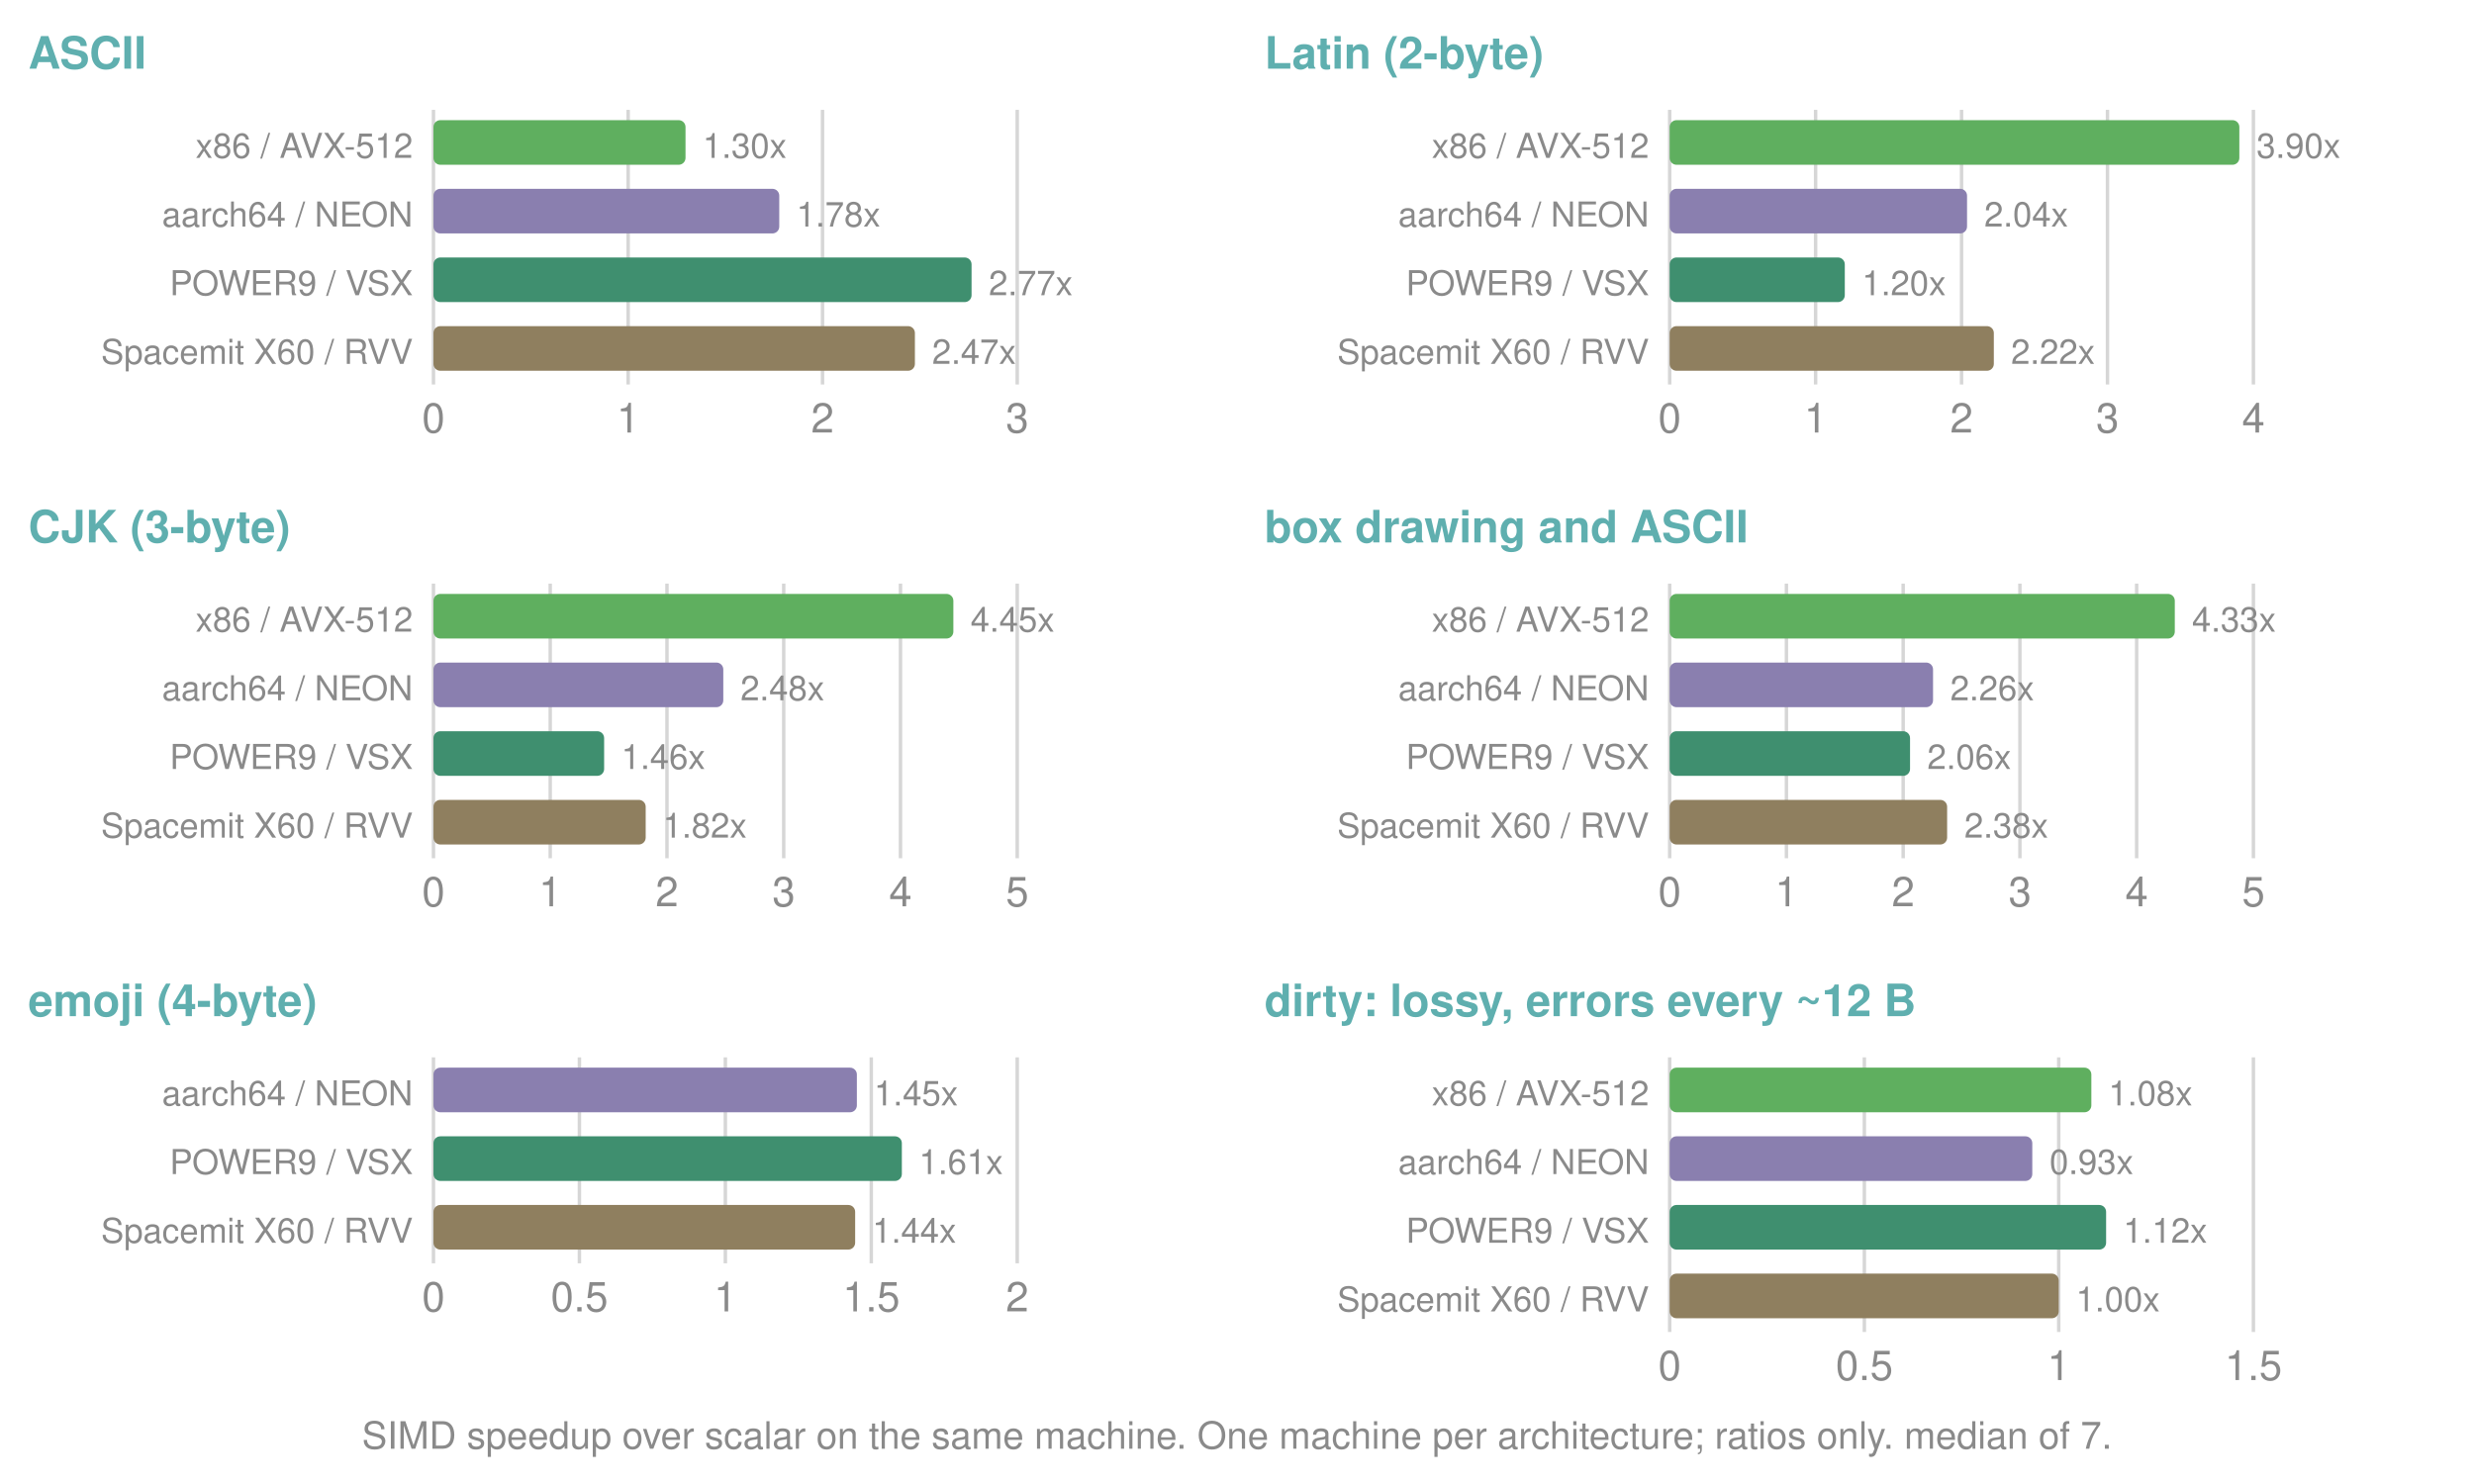
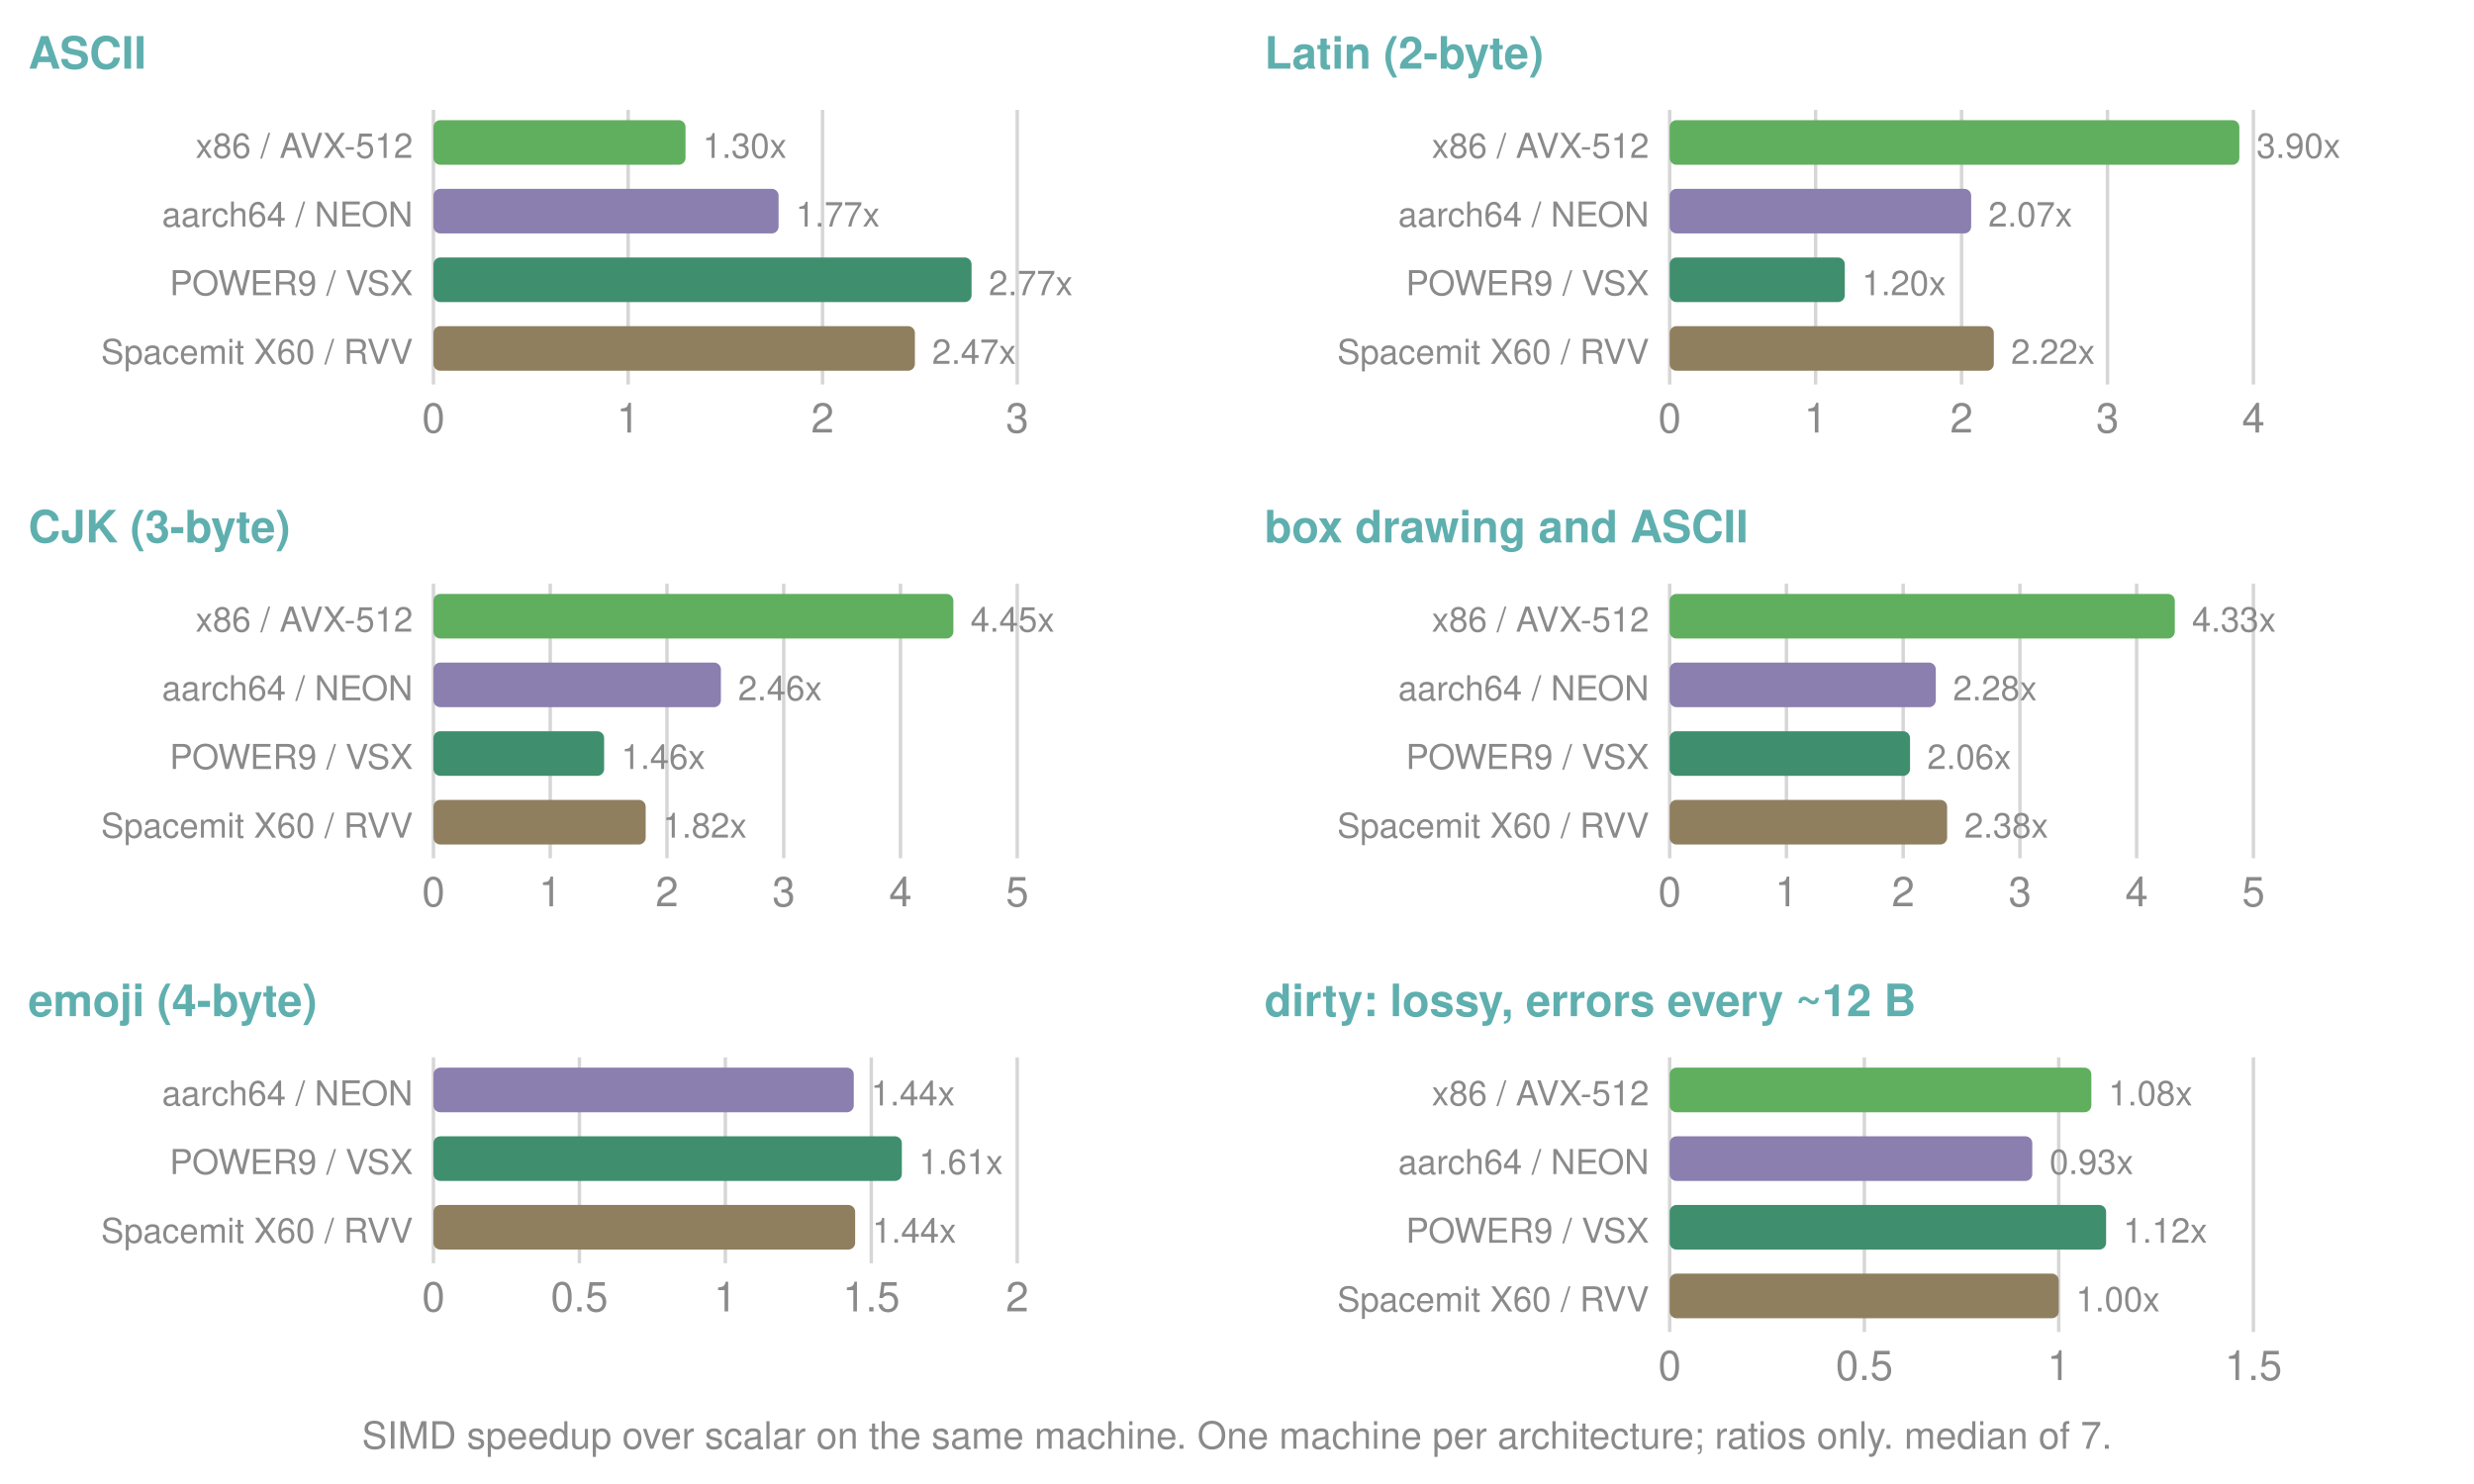
<svg xmlns="http://www.w3.org/2000/svg" width="1024" height="614" viewBox="0 0 720 432" role="img" aria-label="SIMD speedup over scalar by input type and architecture.">
  <rect width="720" height="432" fill="none" />
  <text x="8.0" y="20.0" font-family="ui-sans-serif,system-ui,Segoe UI,Helvetica,Arial,sans-serif" font-size="13" fill="#5fafaf" text-anchor="start" font-weight="600">ASCII</text>
  <line x1="126.0" y1="32" x2="126.0" y2="112" stroke="#8a8a8a" stroke-opacity="0.35" stroke-width="1" />
  <text x="126.0" y="126.0" font-family="ui-sans-serif,system-ui,Segoe UI,Helvetica,Arial,sans-serif" font-size="12" fill="#8a8a8a" text-anchor="middle">0</text>
  <line x1="182.7" y1="32" x2="182.7" y2="112" stroke="#8a8a8a" stroke-opacity="0.35" stroke-width="1" />
  <text x="182.7" y="126.0" font-family="ui-sans-serif,system-ui,Segoe UI,Helvetica,Arial,sans-serif" font-size="12" fill="#8a8a8a" text-anchor="middle">1</text>
  <line x1="239.3" y1="32" x2="239.3" y2="112" stroke="#8a8a8a" stroke-opacity="0.35" stroke-width="1" />
  <text x="239.3" y="126.0" font-family="ui-sans-serif,system-ui,Segoe UI,Helvetica,Arial,sans-serif" font-size="12" fill="#8a8a8a" text-anchor="middle">2</text>
  <line x1="296.0" y1="32" x2="296.0" y2="112" stroke="#8a8a8a" stroke-opacity="0.35" stroke-width="1" />
  <text x="296.0" y="126.0" font-family="ui-sans-serif,system-ui,Segoe UI,Helvetica,Arial,sans-serif" font-size="12" fill="#8a8a8a" text-anchor="middle">3</text>
  <text x="120.0" y="46.0" font-family="ui-sans-serif,system-ui,Segoe UI,Helvetica,Arial,sans-serif" font-size="10" fill="#8a8a8a" text-anchor="end">x86 / AVX-512</text>
  <rect x="126" y="35" width="73.4" height="13" rx="2" fill="#5faf5f" />
  <text x="204.4" y="46.0" font-family="ui-sans-serif,system-ui,Segoe UI,Helvetica,Arial,sans-serif" font-size="10" fill="#8a8a8a" text-anchor="start">1.30x</text>
  <text x="120.0" y="66.0" font-family="ui-sans-serif,system-ui,Segoe UI,Helvetica,Arial,sans-serif" font-size="10" fill="#8a8a8a" text-anchor="end">aarch64 / NEON</text>
-   <rect x="126" y="55" width="100.7" height="13" rx="2" fill="#8a7faf" />
-   <text x="231.7" y="66.0" font-family="ui-sans-serif,system-ui,Segoe UI,Helvetica,Arial,sans-serif" font-size="10" fill="#8a8a8a" text-anchor="start">1.78x</text>
+   <rect x="126" y="55" width="100.5" height="13" rx="2" fill="#8a7faf" />
+   <text x="231.5" y="66.0" font-family="ui-sans-serif,system-ui,Segoe UI,Helvetica,Arial,sans-serif" font-size="10" fill="#8a8a8a" text-anchor="start">1.77x</text>
  <text x="120.0" y="86.0" font-family="ui-sans-serif,system-ui,Segoe UI,Helvetica,Arial,sans-serif" font-size="10" fill="#8a8a8a" text-anchor="end">POWER9 / VSX</text>
  <rect x="126" y="75" width="156.7" height="13" rx="2" fill="#3f8f6f" />
  <text x="287.7" y="86.0" font-family="ui-sans-serif,system-ui,Segoe UI,Helvetica,Arial,sans-serif" font-size="10" fill="#8a8a8a" text-anchor="start">2.77x</text>
  <text x="120.0" y="106.0" font-family="ui-sans-serif,system-ui,Segoe UI,Helvetica,Arial,sans-serif" font-size="10" fill="#8a8a8a" text-anchor="end">Spacemit X60 / RVV</text>
  <rect x="126" y="95" width="140.2" height="13" rx="2" fill="#8f7f5f" />
  <text x="271.2" y="106.0" font-family="ui-sans-serif,system-ui,Segoe UI,Helvetica,Arial,sans-serif" font-size="10" fill="#8a8a8a" text-anchor="start">2.47x</text>
  <text x="368.0" y="20.0" font-family="ui-sans-serif,system-ui,Segoe UI,Helvetica,Arial,sans-serif" font-size="13" fill="#5fafaf" text-anchor="start" font-weight="600">Latin (2-byte)</text>
  <line x1="486.0" y1="32" x2="486.0" y2="112" stroke="#8a8a8a" stroke-opacity="0.35" stroke-width="1" />
  <text x="486.0" y="126.0" font-family="ui-sans-serif,system-ui,Segoe UI,Helvetica,Arial,sans-serif" font-size="12" fill="#8a8a8a" text-anchor="middle">0</text>
  <line x1="528.5" y1="32" x2="528.5" y2="112" stroke="#8a8a8a" stroke-opacity="0.35" stroke-width="1" />
  <text x="528.5" y="126.0" font-family="ui-sans-serif,system-ui,Segoe UI,Helvetica,Arial,sans-serif" font-size="12" fill="#8a8a8a" text-anchor="middle">1</text>
  <line x1="571.0" y1="32" x2="571.0" y2="112" stroke="#8a8a8a" stroke-opacity="0.35" stroke-width="1" />
  <text x="571.0" y="126.0" font-family="ui-sans-serif,system-ui,Segoe UI,Helvetica,Arial,sans-serif" font-size="12" fill="#8a8a8a" text-anchor="middle">2</text>
  <line x1="613.5" y1="32" x2="613.5" y2="112" stroke="#8a8a8a" stroke-opacity="0.35" stroke-width="1" />
  <text x="613.5" y="126.0" font-family="ui-sans-serif,system-ui,Segoe UI,Helvetica,Arial,sans-serif" font-size="12" fill="#8a8a8a" text-anchor="middle">3</text>
  <line x1="656.0" y1="32" x2="656.0" y2="112" stroke="#8a8a8a" stroke-opacity="0.35" stroke-width="1" />
  <text x="656.0" y="126.0" font-family="ui-sans-serif,system-ui,Segoe UI,Helvetica,Arial,sans-serif" font-size="12" fill="#8a8a8a" text-anchor="middle">4</text>
  <text x="480.0" y="46.0" font-family="ui-sans-serif,system-ui,Segoe UI,Helvetica,Arial,sans-serif" font-size="10" fill="#8a8a8a" text-anchor="end">x86 / AVX-512</text>
  <rect x="486" y="35" width="165.9" height="13" rx="2" fill="#5faf5f" />
  <text x="656.9" y="46.0" font-family="ui-sans-serif,system-ui,Segoe UI,Helvetica,Arial,sans-serif" font-size="10" fill="#8a8a8a" text-anchor="start">3.90x</text>
  <text x="480.0" y="66.0" font-family="ui-sans-serif,system-ui,Segoe UI,Helvetica,Arial,sans-serif" font-size="10" fill="#8a8a8a" text-anchor="end">aarch64 / NEON</text>
-   <rect x="486" y="55" width="86.6" height="13" rx="2" fill="#8a7faf" />
-   <text x="577.6" y="66.0" font-family="ui-sans-serif,system-ui,Segoe UI,Helvetica,Arial,sans-serif" font-size="10" fill="#8a8a8a" text-anchor="start">2.04x</text>
+   <rect x="486" y="55" width="87.8" height="13" rx="2" fill="#8a7faf" />
+   <text x="578.8" y="66.0" font-family="ui-sans-serif,system-ui,Segoe UI,Helvetica,Arial,sans-serif" font-size="10" fill="#8a8a8a" text-anchor="start">2.07x</text>
  <text x="480.0" y="86.0" font-family="ui-sans-serif,system-ui,Segoe UI,Helvetica,Arial,sans-serif" font-size="10" fill="#8a8a8a" text-anchor="end">POWER9 / VSX</text>
  <rect x="486" y="75" width="51.0" height="13" rx="2" fill="#3f8f6f" />
  <text x="542.0" y="86.0" font-family="ui-sans-serif,system-ui,Segoe UI,Helvetica,Arial,sans-serif" font-size="10" fill="#8a8a8a" text-anchor="start">1.20x</text>
  <text x="480.0" y="106.0" font-family="ui-sans-serif,system-ui,Segoe UI,Helvetica,Arial,sans-serif" font-size="10" fill="#8a8a8a" text-anchor="end">Spacemit X60 / RVV</text>
  <rect x="486" y="95" width="94.4" height="13" rx="2" fill="#8f7f5f" />
  <text x="585.4" y="106.0" font-family="ui-sans-serif,system-ui,Segoe UI,Helvetica,Arial,sans-serif" font-size="10" fill="#8a8a8a" text-anchor="start">2.22x</text>
  <text x="8.0" y="158.0" font-family="ui-sans-serif,system-ui,Segoe UI,Helvetica,Arial,sans-serif" font-size="13" fill="#5fafaf" text-anchor="start" font-weight="600">CJK (3-byte)</text>
  <line x1="126.0" y1="170" x2="126.0" y2="250" stroke="#8a8a8a" stroke-opacity="0.35" stroke-width="1" />
  <text x="126.0" y="264.0" font-family="ui-sans-serif,system-ui,Segoe UI,Helvetica,Arial,sans-serif" font-size="12" fill="#8a8a8a" text-anchor="middle">0</text>
  <line x1="160.0" y1="170" x2="160.0" y2="250" stroke="#8a8a8a" stroke-opacity="0.35" stroke-width="1" />
  <text x="160.0" y="264.0" font-family="ui-sans-serif,system-ui,Segoe UI,Helvetica,Arial,sans-serif" font-size="12" fill="#8a8a8a" text-anchor="middle">1</text>
  <line x1="194.0" y1="170" x2="194.0" y2="250" stroke="#8a8a8a" stroke-opacity="0.35" stroke-width="1" />
  <text x="194.0" y="264.0" font-family="ui-sans-serif,system-ui,Segoe UI,Helvetica,Arial,sans-serif" font-size="12" fill="#8a8a8a" text-anchor="middle">2</text>
  <line x1="228.0" y1="170" x2="228.0" y2="250" stroke="#8a8a8a" stroke-opacity="0.35" stroke-width="1" />
  <text x="228.0" y="264.0" font-family="ui-sans-serif,system-ui,Segoe UI,Helvetica,Arial,sans-serif" font-size="12" fill="#8a8a8a" text-anchor="middle">3</text>
  <line x1="262.0" y1="170" x2="262.0" y2="250" stroke="#8a8a8a" stroke-opacity="0.35" stroke-width="1" />
  <text x="262.0" y="264.0" font-family="ui-sans-serif,system-ui,Segoe UI,Helvetica,Arial,sans-serif" font-size="12" fill="#8a8a8a" text-anchor="middle">4</text>
  <line x1="296.0" y1="170" x2="296.0" y2="250" stroke="#8a8a8a" stroke-opacity="0.35" stroke-width="1" />
  <text x="296.0" y="264.0" font-family="ui-sans-serif,system-ui,Segoe UI,Helvetica,Arial,sans-serif" font-size="12" fill="#8a8a8a" text-anchor="middle">5</text>
  <text x="120.0" y="184.0" font-family="ui-sans-serif,system-ui,Segoe UI,Helvetica,Arial,sans-serif" font-size="10" fill="#8a8a8a" text-anchor="end">x86 / AVX-512</text>
  <rect x="126" y="173" width="151.4" height="13" rx="2" fill="#5faf5f" />
  <text x="282.4" y="184.0" font-family="ui-sans-serif,system-ui,Segoe UI,Helvetica,Arial,sans-serif" font-size="10" fill="#8a8a8a" text-anchor="start">4.45x</text>
  <text x="120.0" y="204.0" font-family="ui-sans-serif,system-ui,Segoe UI,Helvetica,Arial,sans-serif" font-size="10" fill="#8a8a8a" text-anchor="end">aarch64 / NEON</text>
-   <rect x="126" y="193" width="84.4" height="13" rx="2" fill="#8a7faf" />
-   <text x="215.4" y="204.0" font-family="ui-sans-serif,system-ui,Segoe UI,Helvetica,Arial,sans-serif" font-size="10" fill="#8a8a8a" text-anchor="start">2.48x</text>
+   <rect x="126" y="193" width="83.7" height="13" rx="2" fill="#8a7faf" />
+   <text x="214.7" y="204.0" font-family="ui-sans-serif,system-ui,Segoe UI,Helvetica,Arial,sans-serif" font-size="10" fill="#8a8a8a" text-anchor="start">2.46x</text>
  <text x="120.0" y="224.0" font-family="ui-sans-serif,system-ui,Segoe UI,Helvetica,Arial,sans-serif" font-size="10" fill="#8a8a8a" text-anchor="end">POWER9 / VSX</text>
  <rect x="126" y="213" width="49.7" height="13" rx="2" fill="#3f8f6f" />
  <text x="180.7" y="224.0" font-family="ui-sans-serif,system-ui,Segoe UI,Helvetica,Arial,sans-serif" font-size="10" fill="#8a8a8a" text-anchor="start">1.46x</text>
  <text x="120.0" y="244.0" font-family="ui-sans-serif,system-ui,Segoe UI,Helvetica,Arial,sans-serif" font-size="10" fill="#8a8a8a" text-anchor="end">Spacemit X60 / RVV</text>
  <rect x="126" y="233" width="61.8" height="13" rx="2" fill="#8f7f5f" />
  <text x="192.8" y="244.0" font-family="ui-sans-serif,system-ui,Segoe UI,Helvetica,Arial,sans-serif" font-size="10" fill="#8a8a8a" text-anchor="start">1.82x</text>
  <text x="368.0" y="158.0" font-family="ui-sans-serif,system-ui,Segoe UI,Helvetica,Arial,sans-serif" font-size="13" fill="#5fafaf" text-anchor="start" font-weight="600">box drawing and ASCII</text>
  <line x1="486.0" y1="170" x2="486.0" y2="250" stroke="#8a8a8a" stroke-opacity="0.35" stroke-width="1" />
  <text x="486.0" y="264.0" font-family="ui-sans-serif,system-ui,Segoe UI,Helvetica,Arial,sans-serif" font-size="12" fill="#8a8a8a" text-anchor="middle">0</text>
  <line x1="520.0" y1="170" x2="520.0" y2="250" stroke="#8a8a8a" stroke-opacity="0.35" stroke-width="1" />
  <text x="520.0" y="264.0" font-family="ui-sans-serif,system-ui,Segoe UI,Helvetica,Arial,sans-serif" font-size="12" fill="#8a8a8a" text-anchor="middle">1</text>
  <line x1="554.0" y1="170" x2="554.0" y2="250" stroke="#8a8a8a" stroke-opacity="0.35" stroke-width="1" />
  <text x="554.0" y="264.0" font-family="ui-sans-serif,system-ui,Segoe UI,Helvetica,Arial,sans-serif" font-size="12" fill="#8a8a8a" text-anchor="middle">2</text>
  <line x1="588.0" y1="170" x2="588.0" y2="250" stroke="#8a8a8a" stroke-opacity="0.35" stroke-width="1" />
  <text x="588.0" y="264.0" font-family="ui-sans-serif,system-ui,Segoe UI,Helvetica,Arial,sans-serif" font-size="12" fill="#8a8a8a" text-anchor="middle">3</text>
  <line x1="622.0" y1="170" x2="622.0" y2="250" stroke="#8a8a8a" stroke-opacity="0.35" stroke-width="1" />
  <text x="622.0" y="264.0" font-family="ui-sans-serif,system-ui,Segoe UI,Helvetica,Arial,sans-serif" font-size="12" fill="#8a8a8a" text-anchor="middle">4</text>
  <line x1="656.0" y1="170" x2="656.0" y2="250" stroke="#8a8a8a" stroke-opacity="0.35" stroke-width="1" />
  <text x="656.0" y="264.0" font-family="ui-sans-serif,system-ui,Segoe UI,Helvetica,Arial,sans-serif" font-size="12" fill="#8a8a8a" text-anchor="middle">5</text>
  <text x="480.0" y="184.0" font-family="ui-sans-serif,system-ui,Segoe UI,Helvetica,Arial,sans-serif" font-size="10" fill="#8a8a8a" text-anchor="end">x86 / AVX-512</text>
  <rect x="486" y="173" width="147.1" height="13" rx="2" fill="#5faf5f" />
  <text x="638.1" y="184.0" font-family="ui-sans-serif,system-ui,Segoe UI,Helvetica,Arial,sans-serif" font-size="10" fill="#8a8a8a" text-anchor="start">4.33x</text>
  <text x="480.0" y="204.0" font-family="ui-sans-serif,system-ui,Segoe UI,Helvetica,Arial,sans-serif" font-size="10" fill="#8a8a8a" text-anchor="end">aarch64 / NEON</text>
-   <rect x="486" y="193" width="76.7" height="13" rx="2" fill="#8a7faf" />
-   <text x="567.7" y="204.0" font-family="ui-sans-serif,system-ui,Segoe UI,Helvetica,Arial,sans-serif" font-size="10" fill="#8a8a8a" text-anchor="start">2.26x</text>
+   <rect x="486" y="193" width="77.5" height="13" rx="2" fill="#8a7faf" />
+   <text x="568.5" y="204.0" font-family="ui-sans-serif,system-ui,Segoe UI,Helvetica,Arial,sans-serif" font-size="10" fill="#8a8a8a" text-anchor="start">2.28x</text>
  <text x="480.0" y="224.0" font-family="ui-sans-serif,system-ui,Segoe UI,Helvetica,Arial,sans-serif" font-size="10" fill="#8a8a8a" text-anchor="end">POWER9 / VSX</text>
  <rect x="486" y="213" width="70.0" height="13" rx="2" fill="#3f8f6f" />
  <text x="561.0" y="224.0" font-family="ui-sans-serif,system-ui,Segoe UI,Helvetica,Arial,sans-serif" font-size="10" fill="#8a8a8a" text-anchor="start">2.06x</text>
  <text x="480.0" y="244.0" font-family="ui-sans-serif,system-ui,Segoe UI,Helvetica,Arial,sans-serif" font-size="10" fill="#8a8a8a" text-anchor="end">Spacemit X60 / RVV</text>
  <rect x="486" y="233" width="80.8" height="13" rx="2" fill="#8f7f5f" />
  <text x="571.8" y="244.0" font-family="ui-sans-serif,system-ui,Segoe UI,Helvetica,Arial,sans-serif" font-size="10" fill="#8a8a8a" text-anchor="start">2.38x</text>
  <text x="8.0" y="296.0" font-family="ui-sans-serif,system-ui,Segoe UI,Helvetica,Arial,sans-serif" font-size="13" fill="#5fafaf" text-anchor="start" font-weight="600">emoji (4-byte)</text>
  <line x1="126.0" y1="308" x2="126.0" y2="368" stroke="#8a8a8a" stroke-opacity="0.35" stroke-width="1" />
  <text x="126.0" y="382.0" font-family="ui-sans-serif,system-ui,Segoe UI,Helvetica,Arial,sans-serif" font-size="12" fill="#8a8a8a" text-anchor="middle">0</text>
  <line x1="168.5" y1="308" x2="168.5" y2="368" stroke="#8a8a8a" stroke-opacity="0.35" stroke-width="1" />
  <text x="168.5" y="382.0" font-family="ui-sans-serif,system-ui,Segoe UI,Helvetica,Arial,sans-serif" font-size="12" fill="#8a8a8a" text-anchor="middle">0.5</text>
  <line x1="211.0" y1="308" x2="211.0" y2="368" stroke="#8a8a8a" stroke-opacity="0.35" stroke-width="1" />
  <text x="211.0" y="382.0" font-family="ui-sans-serif,system-ui,Segoe UI,Helvetica,Arial,sans-serif" font-size="12" fill="#8a8a8a" text-anchor="middle">1</text>
  <line x1="253.5" y1="308" x2="253.5" y2="368" stroke="#8a8a8a" stroke-opacity="0.35" stroke-width="1" />
  <text x="253.5" y="382.0" font-family="ui-sans-serif,system-ui,Segoe UI,Helvetica,Arial,sans-serif" font-size="12" fill="#8a8a8a" text-anchor="middle">1.5</text>
  <line x1="296.0" y1="308" x2="296.0" y2="368" stroke="#8a8a8a" stroke-opacity="0.35" stroke-width="1" />
  <text x="296.0" y="382.0" font-family="ui-sans-serif,system-ui,Segoe UI,Helvetica,Arial,sans-serif" font-size="12" fill="#8a8a8a" text-anchor="middle">2</text>
  <text x="120.0" y="322.0" font-family="ui-sans-serif,system-ui,Segoe UI,Helvetica,Arial,sans-serif" font-size="10" fill="#8a8a8a" text-anchor="end">aarch64 / NEON</text>
-   <rect x="126" y="311" width="123.3" height="13" rx="2" fill="#8a7faf" />
-   <text x="254.3" y="322.0" font-family="ui-sans-serif,system-ui,Segoe UI,Helvetica,Arial,sans-serif" font-size="10" fill="#8a8a8a" text-anchor="start">1.45x</text>
+   <rect x="126" y="311" width="122.4" height="13" rx="2" fill="#8a7faf" />
+   <text x="253.4" y="322.0" font-family="ui-sans-serif,system-ui,Segoe UI,Helvetica,Arial,sans-serif" font-size="10" fill="#8a8a8a" text-anchor="start">1.44x</text>
  <text x="120.0" y="342.0" font-family="ui-sans-serif,system-ui,Segoe UI,Helvetica,Arial,sans-serif" font-size="10" fill="#8a8a8a" text-anchor="end">POWER9 / VSX</text>
  <rect x="126" y="331" width="136.4" height="13" rx="2" fill="#3f8f6f" />
  <text x="267.4" y="342.0" font-family="ui-sans-serif,system-ui,Segoe UI,Helvetica,Arial,sans-serif" font-size="10" fill="#8a8a8a" text-anchor="start">1.61x</text>
  <text x="120.0" y="362.0" font-family="ui-sans-serif,system-ui,Segoe UI,Helvetica,Arial,sans-serif" font-size="10" fill="#8a8a8a" text-anchor="end">Spacemit X60 / RVV</text>
  <rect x="126" y="351" width="122.8" height="13" rx="2" fill="#8f7f5f" />
  <text x="253.8" y="362.0" font-family="ui-sans-serif,system-ui,Segoe UI,Helvetica,Arial,sans-serif" font-size="10" fill="#8a8a8a" text-anchor="start">1.44x</text>
  <text x="368.0" y="296.0" font-family="ui-sans-serif,system-ui,Segoe UI,Helvetica,Arial,sans-serif" font-size="13" fill="#5fafaf" text-anchor="start" font-weight="600">dirty: lossy, errors every ~12 B</text>
  <line x1="486.0" y1="308" x2="486.0" y2="388" stroke="#8a8a8a" stroke-opacity="0.35" stroke-width="1" />
  <text x="486.0" y="402.0" font-family="ui-sans-serif,system-ui,Segoe UI,Helvetica,Arial,sans-serif" font-size="12" fill="#8a8a8a" text-anchor="middle">0</text>
  <line x1="542.7" y1="308" x2="542.7" y2="388" stroke="#8a8a8a" stroke-opacity="0.35" stroke-width="1" />
  <text x="542.7" y="402.0" font-family="ui-sans-serif,system-ui,Segoe UI,Helvetica,Arial,sans-serif" font-size="12" fill="#8a8a8a" text-anchor="middle">0.5</text>
  <line x1="599.3" y1="308" x2="599.3" y2="388" stroke="#8a8a8a" stroke-opacity="0.35" stroke-width="1" />
  <text x="599.3" y="402.0" font-family="ui-sans-serif,system-ui,Segoe UI,Helvetica,Arial,sans-serif" font-size="12" fill="#8a8a8a" text-anchor="middle">1</text>
  <line x1="656.0" y1="308" x2="656.0" y2="388" stroke="#8a8a8a" stroke-opacity="0.35" stroke-width="1" />
  <text x="656.0" y="402.0" font-family="ui-sans-serif,system-ui,Segoe UI,Helvetica,Arial,sans-serif" font-size="12" fill="#8a8a8a" text-anchor="middle">1.5</text>
  <text x="480.0" y="322.0" font-family="ui-sans-serif,system-ui,Segoe UI,Helvetica,Arial,sans-serif" font-size="10" fill="#8a8a8a" text-anchor="end">x86 / AVX-512</text>
  <rect x="486" y="311" width="122.8" height="13" rx="2" fill="#5faf5f" />
  <text x="613.8" y="322.0" font-family="ui-sans-serif,system-ui,Segoe UI,Helvetica,Arial,sans-serif" font-size="10" fill="#8a8a8a" text-anchor="start">1.08x</text>
  <text x="480.0" y="342.0" font-family="ui-sans-serif,system-ui,Segoe UI,Helvetica,Arial,sans-serif" font-size="10" fill="#8a8a8a" text-anchor="end">aarch64 / NEON</text>
  <rect x="486" y="331" width="105.6" height="13" rx="2" fill="#8a7faf" />
  <text x="596.6" y="342.0" font-family="ui-sans-serif,system-ui,Segoe UI,Helvetica,Arial,sans-serif" font-size="10" fill="#8a8a8a" text-anchor="start">0.93x</text>
  <text x="480.0" y="362.0" font-family="ui-sans-serif,system-ui,Segoe UI,Helvetica,Arial,sans-serif" font-size="10" fill="#8a8a8a" text-anchor="end">POWER9 / VSX</text>
  <rect x="486" y="351" width="127.1" height="13" rx="2" fill="#3f8f6f" />
  <text x="618.1" y="362.0" font-family="ui-sans-serif,system-ui,Segoe UI,Helvetica,Arial,sans-serif" font-size="10" fill="#8a8a8a" text-anchor="start">1.12x</text>
  <text x="480.0" y="382.0" font-family="ui-sans-serif,system-ui,Segoe UI,Helvetica,Arial,sans-serif" font-size="10" fill="#8a8a8a" text-anchor="end">Spacemit X60 / RVV</text>
  <rect x="486" y="371" width="113.3" height="13" rx="2" fill="#8f7f5f" />
  <text x="604.3" y="382.0" font-family="ui-sans-serif,system-ui,Segoe UI,Helvetica,Arial,sans-serif" font-size="10" fill="#8a8a8a" text-anchor="start">1.00x</text>
  <text x="360.0" y="422.0" font-family="ui-sans-serif,system-ui,Segoe UI,Helvetica,Arial,sans-serif" font-size="11" fill="#8a8a8a" text-anchor="middle">SIMD speedup over scalar on the same machine. One machine per architecture; ratios only. median of 7.</text>
</svg>
